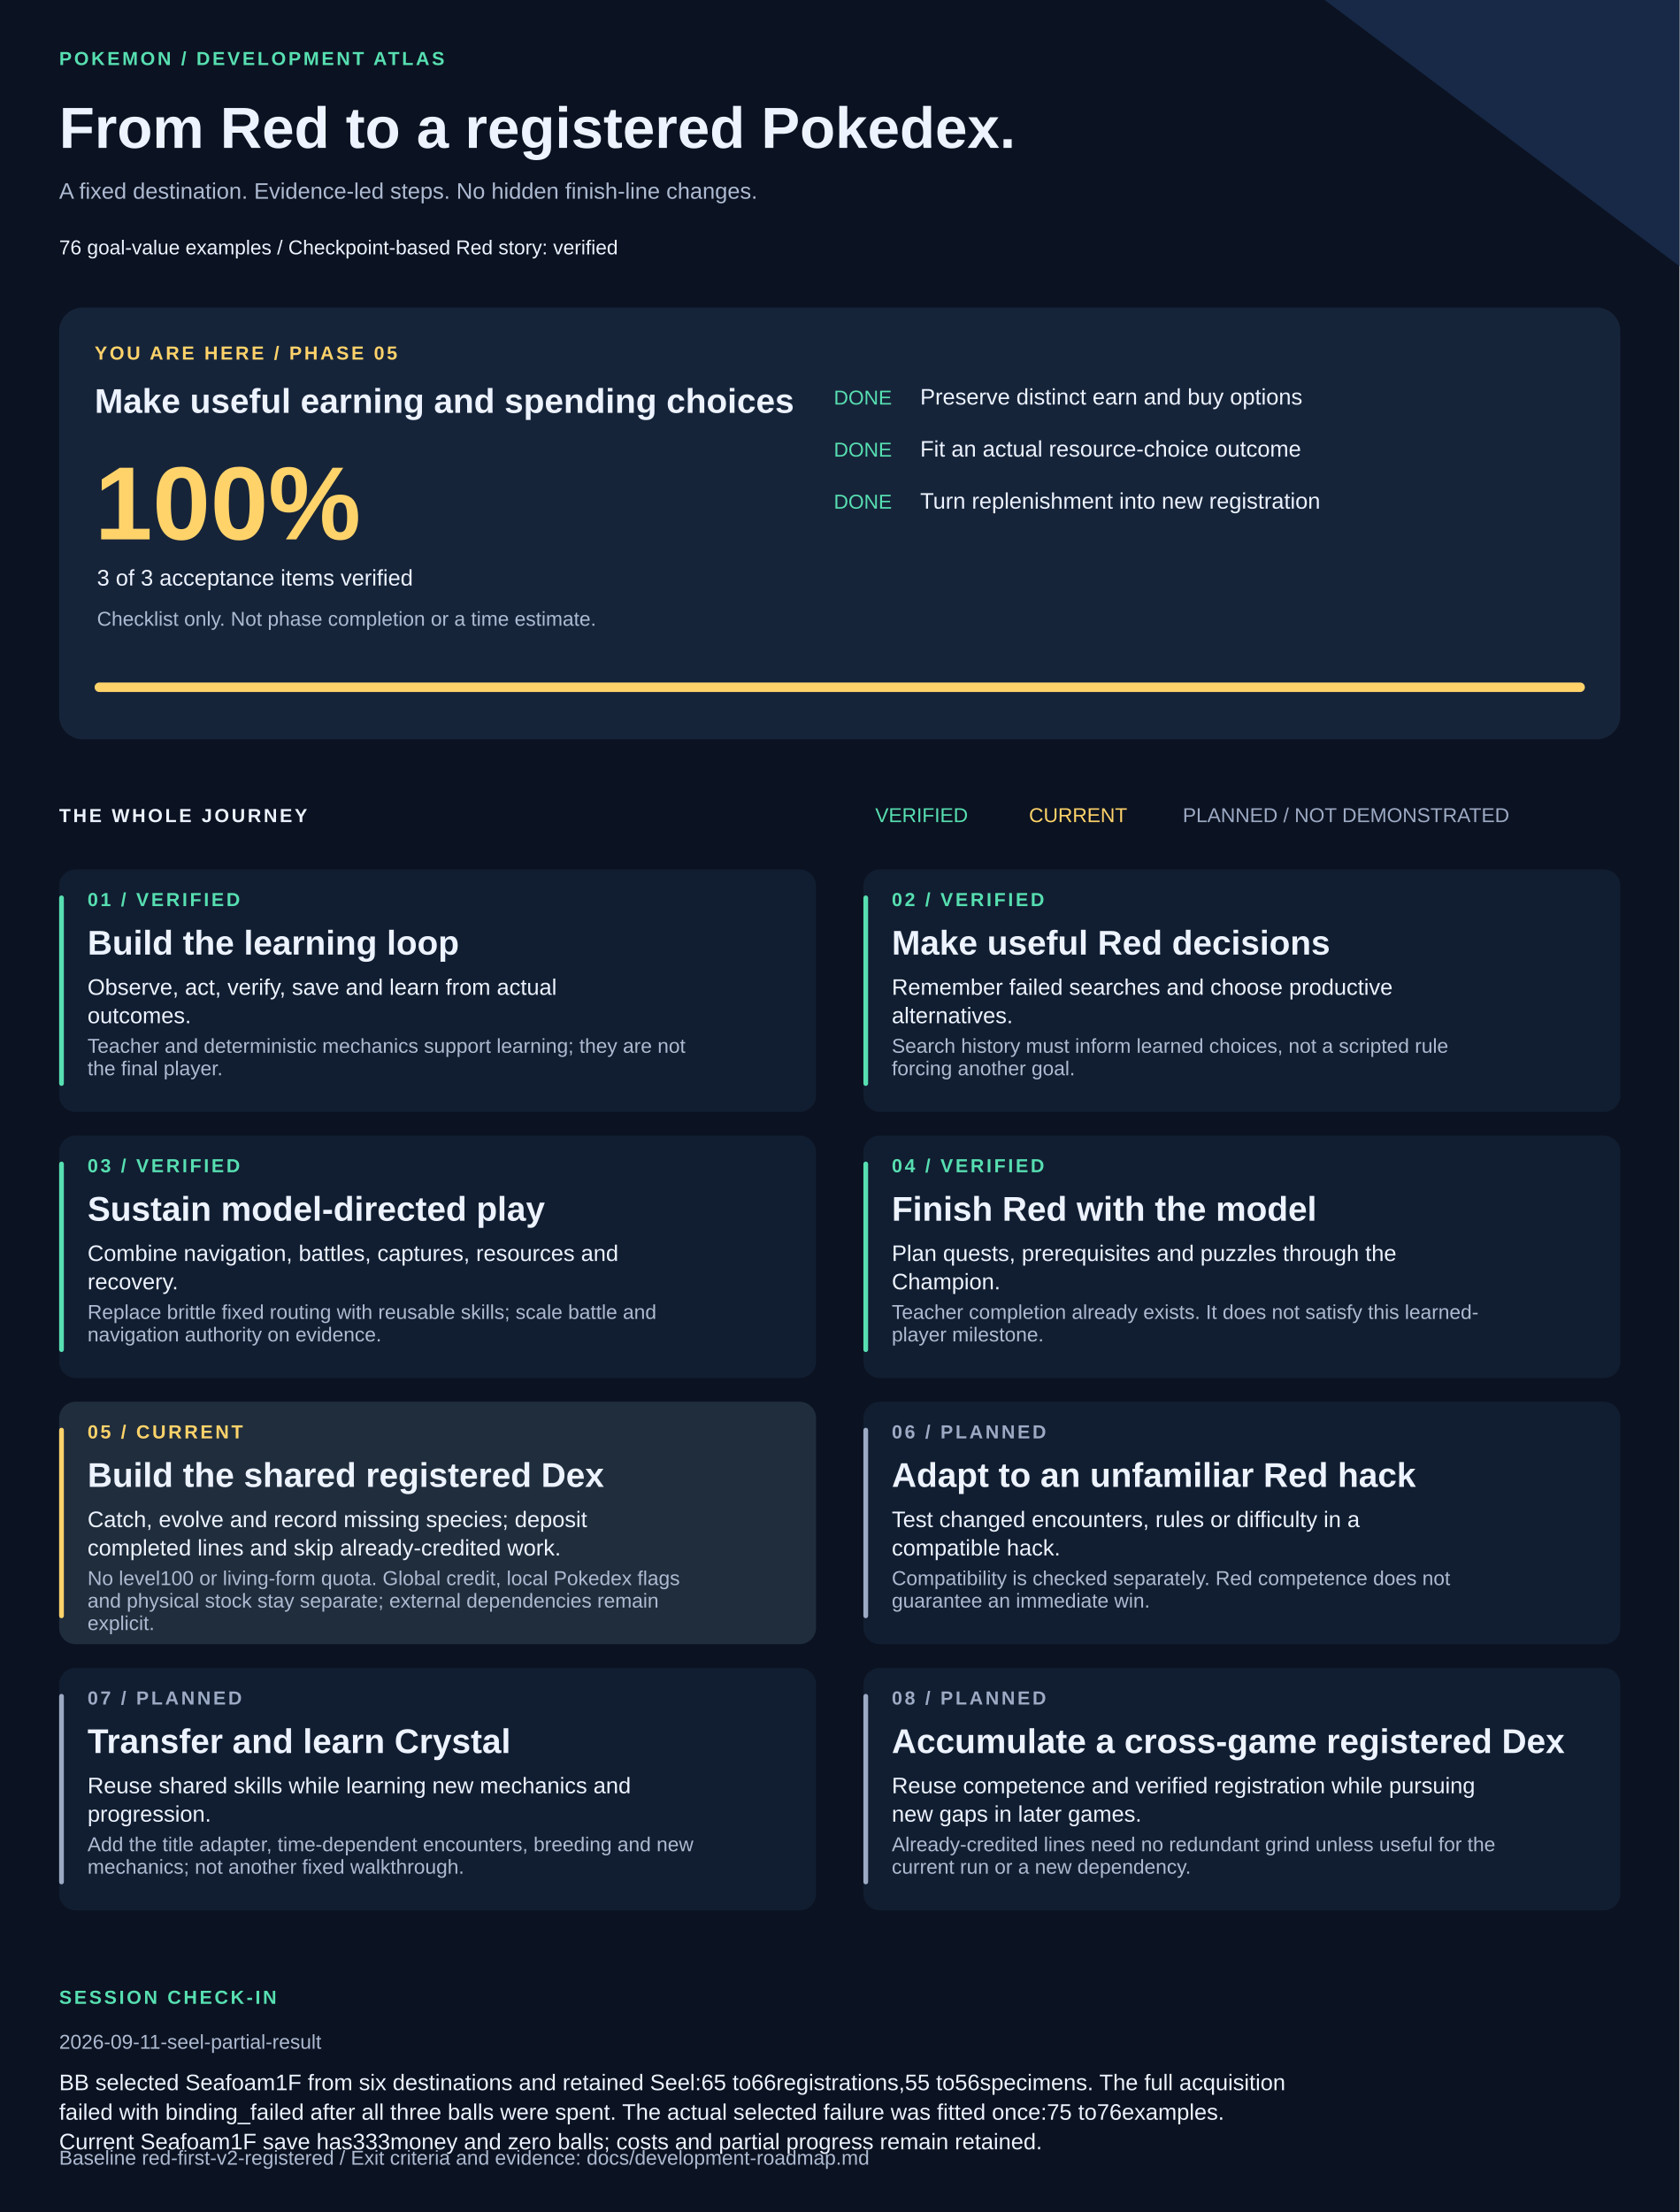
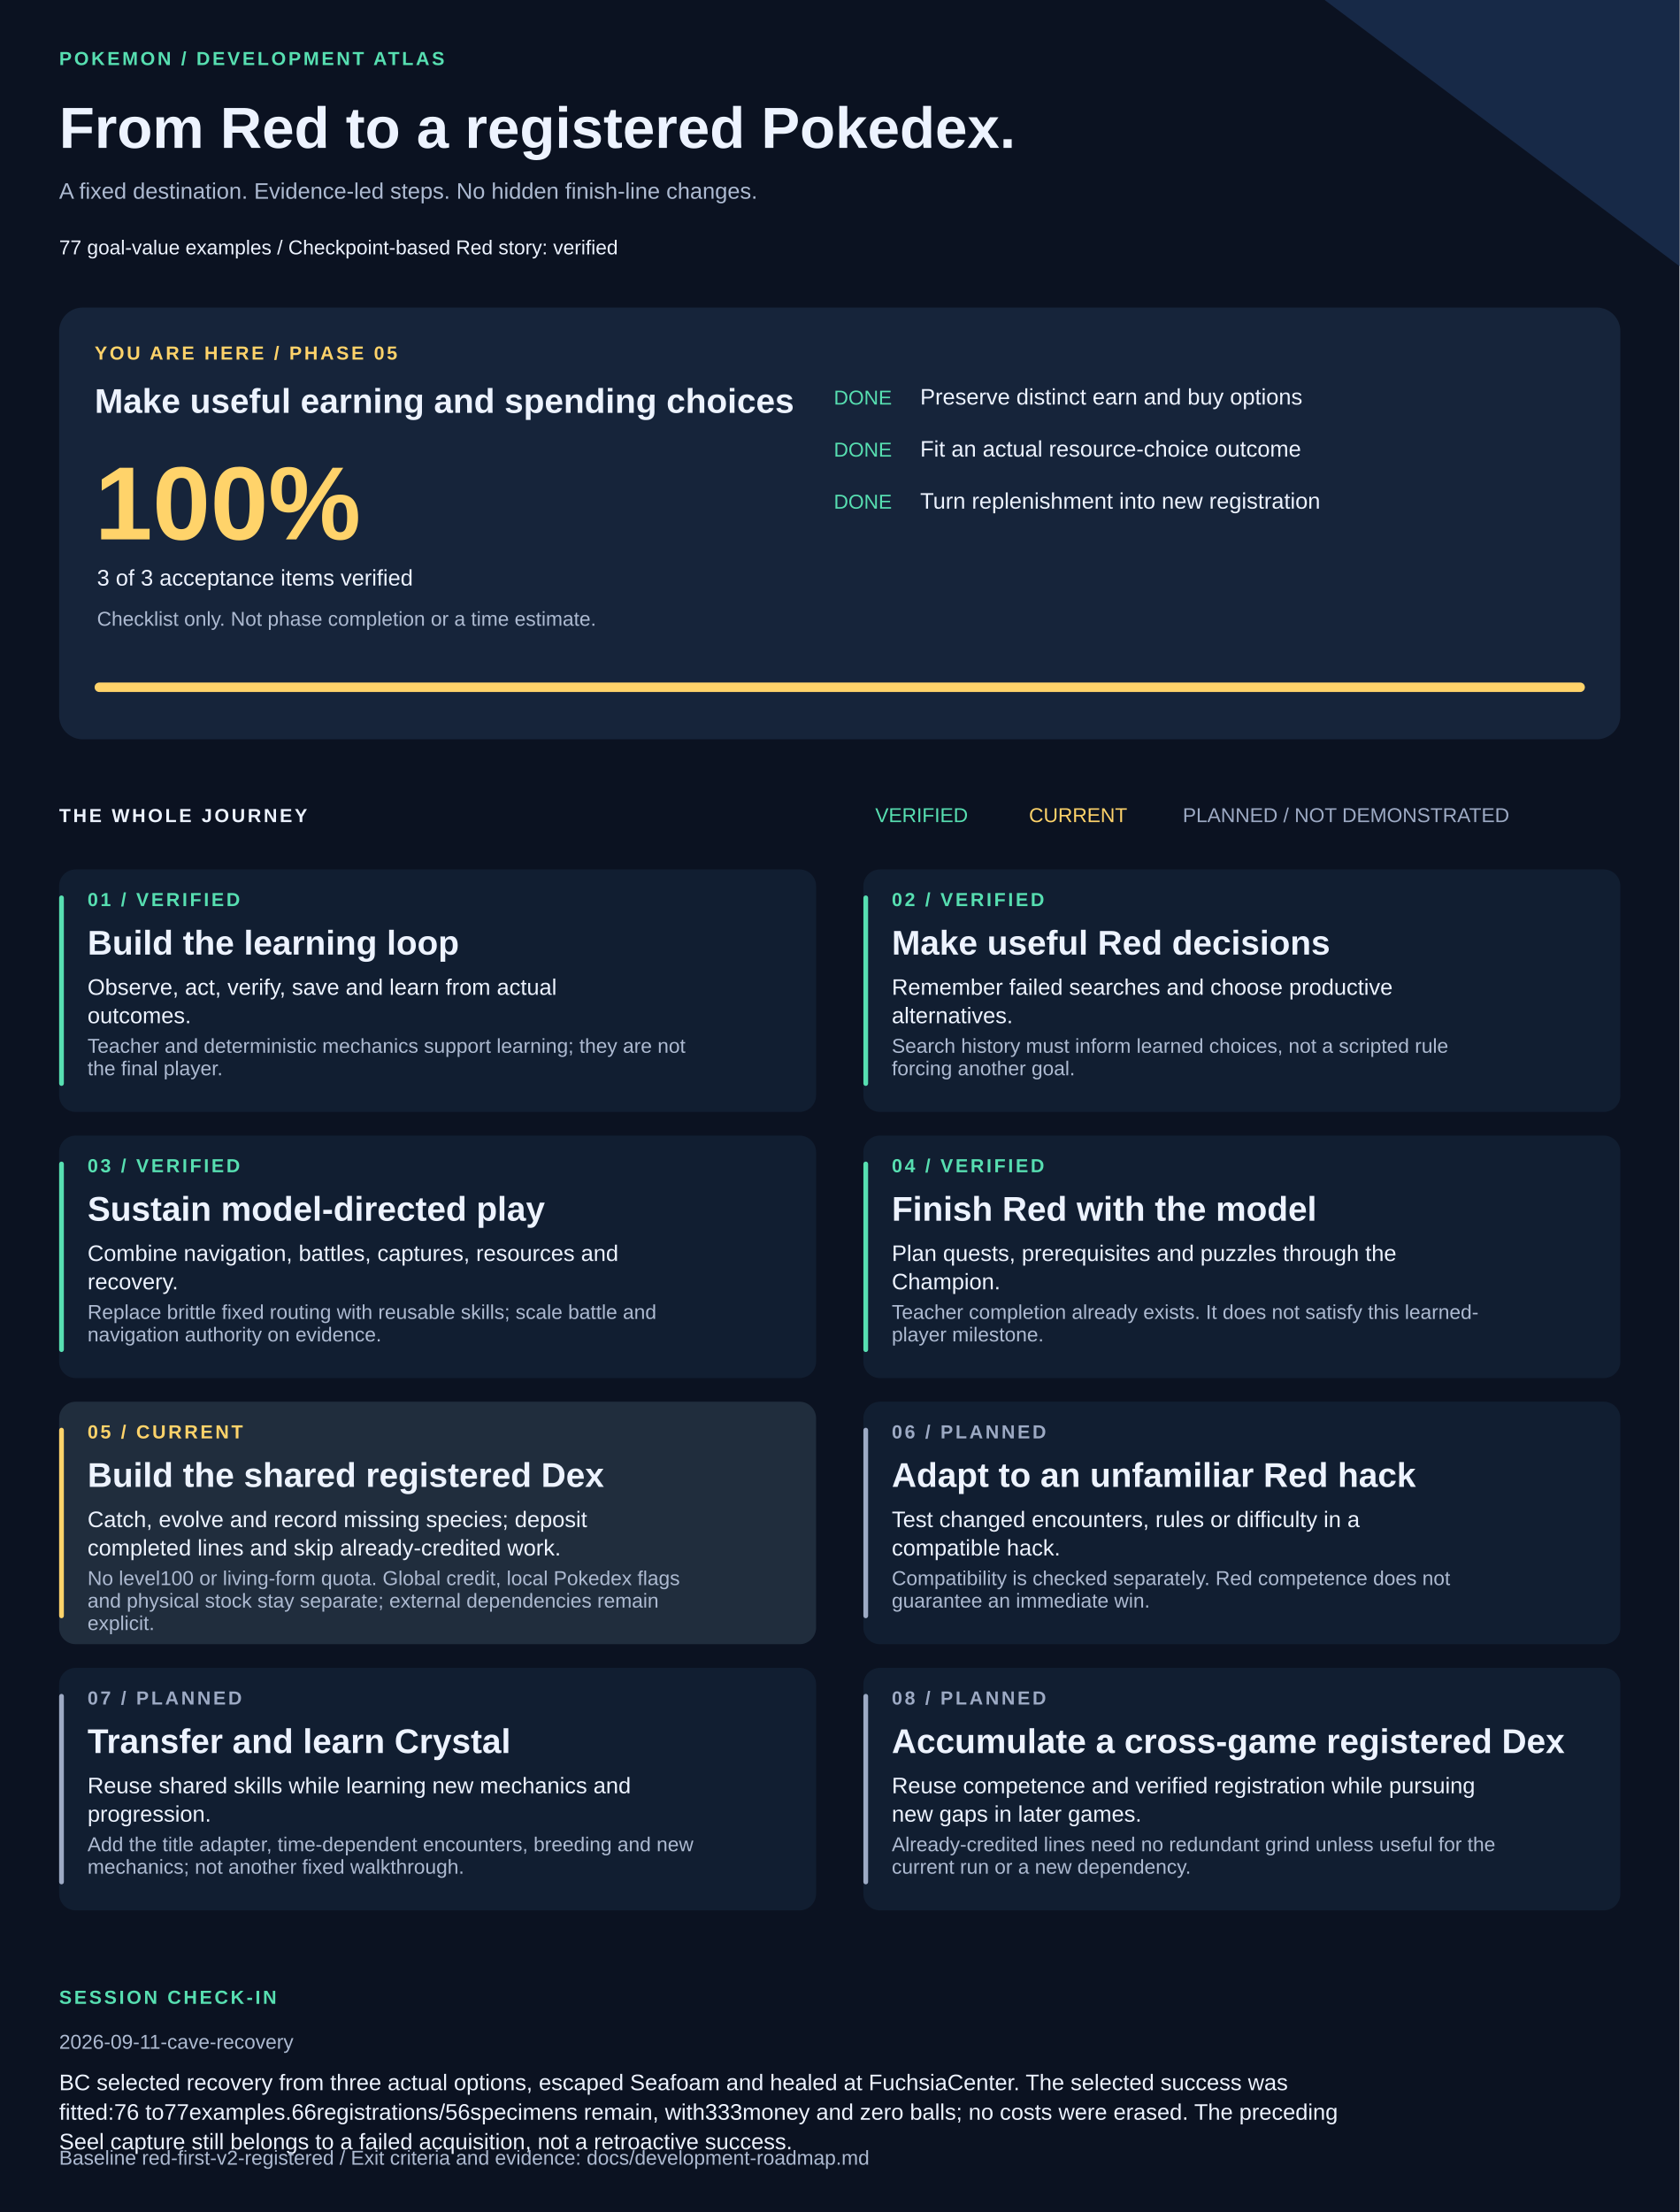
<svg xmlns="http://www.w3.org/2000/svg" width="1420" height="1870" viewBox="0 0 1420 1870" role="img" aria-labelledby="title description">
  <style>text{font-family:Arial,Helvetica,sans-serif;fill:#edf3ff}.muted{fill:#adbad1}.eyebrow{font-size:16px;letter-spacing:2px;font-weight:bold}.heading{font-size:29px;font-weight:bold}.body{font-size:19px}.small{font-size:17px}</style>
  <rect width="1420" height="1870" fill="#0b1221" />
  <path d="M1120 0H1420V225Z" fill="#172947" />
  <text x="50" y="55" class="eyebrow" style="fill:#57dfb1">POKEMON / DEVELOPMENT ATLAS</text>
  <text x="50" y="125" style="font-size:49px;font-weight:bold">From Red to a registered Pokedex.</text>
  <text x="50" y="168" class="body muted">A fixed destination. Evidence-led steps. No hidden finish-line changes.</text>
-   <text x="50" y="215" class="small">76 goal-value examples  /  Checkpoint-based Red story: verified</text>
+   <text x="50" y="215" class="small">77 goal-value examples  /  Checkpoint-based Red story: verified</text>
  <rect x="50" y="260" width="1320" height="365" rx="20" fill="#16243a" />
  <text x="80" y="304" class="eyebrow" style="fill:#ffd36a">YOU ARE HERE / PHASE 05</text>
  <text x="80" y="349" class="heading">Make useful earning and spending choices</text>
  <text x="80" y="456" style="font-size:88px;font-weight:bold;fill:#ffd36a">100%</text>
  <text x="82" y="495" class="body">3 of 3 acceptance items verified</text>
  <text x="82" y="529" class="small muted">Checklist only. Not phase completion or a time estimate.</text>
  <text x="705" y="342" class="small" style="fill:#57dfb1">DONE</text>
  <text x="778" y="342" class="body">Preserve distinct earn and buy options</text>
  <text x="705" y="386" class="small" style="fill:#57dfb1">DONE</text>
  <text x="778" y="386" class="body">Fit an actual resource-choice outcome</text>
  <text x="705" y="430" class="small" style="fill:#57dfb1">DONE</text>
  <text x="778" y="430" class="body">Turn replenishment into new registration</text>
  <rect x="80" y="577" width="1260" height="8" rx="4" fill="#293b55" />
  <rect x="80" y="577" width="1260" height="8" rx="4" fill="#ffd36a" />
  <text x="50" y="695" class="eyebrow">THE WHOLE JOURNEY</text>
  <text x="740" y="695" class="small" style="fill:#57dfb1">VERIFIED</text>
  <text x="870" y="695" class="small" style="fill:#ffd36a">CURRENT</text>
  <text x="1000" y="695" class="small" style="fill:#9daac4">PLANNED / NOT DEMONSTRATED</text>
  <rect x="50" y="735" width="640" height="205" rx="14" fill="#111e31" />
  <rect x="50" y="757" width="4" height="161" rx="2" fill="#57dfb1" />
  <text x="74" y="766" class="eyebrow" style="fill:#57dfb1">01 / VERIFIED</text>
  <text x="74" y="807" class="heading">Build the learning loop</text>
  <text x="74" y="841" class="body">Observe, act, verify, save and learn from actual</text>
  <text x="74" y="865" class="body">outcomes.</text>
  <text x="74" y="890" class="small muted">Teacher and deterministic mechanics support learning; they are not</text>
  <text x="74" y="909" class="small muted">the final player.</text>
  <rect x="730" y="735" width="640" height="205" rx="14" fill="#111e31" />
  <rect x="730" y="757" width="4" height="161" rx="2" fill="#57dfb1" />
  <text x="754" y="766" class="eyebrow" style="fill:#57dfb1">02 / VERIFIED</text>
  <text x="754" y="807" class="heading">Make useful Red decisions</text>
  <text x="754" y="841" class="body">Remember failed searches and choose productive</text>
  <text x="754" y="865" class="body">alternatives.</text>
  <text x="754" y="890" class="small muted">Search history must inform learned choices, not a scripted rule</text>
  <text x="754" y="909" class="small muted">forcing another goal.</text>
  <rect x="50" y="960" width="640" height="205" rx="14" fill="#111e31" />
  <rect x="50" y="982" width="4" height="161" rx="2" fill="#57dfb1" />
  <text x="74" y="991" class="eyebrow" style="fill:#57dfb1">03 / VERIFIED</text>
  <text x="74" y="1032" class="heading">Sustain model-directed play</text>
  <text x="74" y="1066" class="body">Combine navigation, battles, captures, resources and</text>
  <text x="74" y="1090" class="body">recovery.</text>
  <text x="74" y="1115" class="small muted">Replace brittle fixed routing with reusable skills; scale battle and</text>
  <text x="74" y="1134" class="small muted">navigation authority on evidence.</text>
  <rect x="730" y="960" width="640" height="205" rx="14" fill="#111e31" />
  <rect x="730" y="982" width="4" height="161" rx="2" fill="#57dfb1" />
  <text x="754" y="991" class="eyebrow" style="fill:#57dfb1">04 / VERIFIED</text>
  <text x="754" y="1032" class="heading">Finish Red with the model</text>
  <text x="754" y="1066" class="body">Plan quests, prerequisites and puzzles through the</text>
  <text x="754" y="1090" class="body">Champion.</text>
  <text x="754" y="1115" class="small muted">Teacher completion already exists. It does not satisfy this learned-</text>
  <text x="754" y="1134" class="small muted">player milestone.</text>
  <rect x="50" y="1185" width="640" height="205" rx="14" fill="#202d3d" />
  <rect x="50" y="1207" width="4" height="161" rx="2" fill="#ffd36a" />
  <text x="74" y="1216" class="eyebrow" style="fill:#ffd36a">05 / CURRENT</text>
  <text x="74" y="1257" class="heading">Build the shared registered Dex</text>
  <text x="74" y="1291" class="body">Catch, evolve and record missing species; deposit</text>
  <text x="74" y="1315" class="body">completed lines and skip already-credited work.</text>
  <text x="74" y="1340" class="small muted">No level100 or living-form quota. Global credit, local Pokedex flags</text>
  <text x="74" y="1359" class="small muted">and physical stock stay separate; external dependencies remain</text>
  <text x="74" y="1378" class="small muted">explicit.</text>
  <rect x="730" y="1185" width="640" height="205" rx="14" fill="#111e31" />
  <rect x="730" y="1207" width="4" height="161" rx="2" fill="#9daac4" />
  <text x="754" y="1216" class="eyebrow" style="fill:#9daac4">06 / PLANNED</text>
  <text x="754" y="1257" class="heading">Adapt to an unfamiliar Red hack</text>
  <text x="754" y="1291" class="body">Test changed encounters, rules or difficulty in a</text>
  <text x="754" y="1315" class="body">compatible hack.</text>
  <text x="754" y="1340" class="small muted">Compatibility is checked separately. Red competence does not</text>
  <text x="754" y="1359" class="small muted">guarantee an immediate win.</text>
  <rect x="50" y="1410" width="640" height="205" rx="14" fill="#111e31" />
  <rect x="50" y="1432" width="4" height="161" rx="2" fill="#9daac4" />
  <text x="74" y="1441" class="eyebrow" style="fill:#9daac4">07 / PLANNED</text>
  <text x="74" y="1482" class="heading">Transfer and learn Crystal</text>
  <text x="74" y="1516" class="body">Reuse shared skills while learning new mechanics and</text>
  <text x="74" y="1540" class="body">progression.</text>
  <text x="74" y="1565" class="small muted">Add the title adapter, time-dependent encounters, breeding and new</text>
  <text x="74" y="1584" class="small muted">mechanics; not another fixed walkthrough.</text>
  <rect x="730" y="1410" width="640" height="205" rx="14" fill="#111e31" />
  <rect x="730" y="1432" width="4" height="161" rx="2" fill="#9daac4" />
  <text x="754" y="1441" class="eyebrow" style="fill:#9daac4">08 / PLANNED</text>
  <text x="754" y="1482" class="heading">Accumulate a cross-game registered Dex</text>
  <text x="754" y="1516" class="body">Reuse competence and verified registration while pursuing</text>
  <text x="754" y="1540" class="body">new gaps in later games.</text>
  <text x="754" y="1565" class="small muted">Already-credited lines need no redundant grind unless useful for the</text>
  <text x="754" y="1584" class="small muted">current run or a new dependency.</text>
  <text x="50" y="1694" class="eyebrow" style="fill:#57dfb1">SESSION CHECK-IN</text>
-   <text x="50" y="1732" class="small muted">2026-09-11-seel-partial-result</text>
-   <text x="50" y="1767" class="body">BB selected Seafoam1F from six destinations and retained Seel:65 to66registrations,55 to56specimens. The full acquisition</text>
-   <text x="50" y="1792" class="body">failed with binding_failed after all three balls were spent. The actual selected failure was fitted once:75 to76examples.</text>
-   <text x="50" y="1817" class="body">Current Seafoam1F save has333money and zero balls; costs and partial progress remain retained.</text>
+   <text x="50" y="1732" class="small muted">2026-09-11-cave-recovery</text>
+   <text x="50" y="1767" class="body">BC selected recovery from three actual options, escaped Seafoam and healed at FuchsiaCenter. The selected success was</text>
+   <text x="50" y="1792" class="body">fitted:76 to77examples.66registrations/56specimens remain, with333money and zero balls; no costs were erased. The preceding</text>
+   <text x="50" y="1817" class="body">Seel capture still belongs to a failed acquisition, not a retroactive success.</text>
  <text x="50" y="1830" class="small muted">Baseline red-first-v2-registered / Exit criteria and evidence: docs/development-roadmap.md</text>
</svg>
